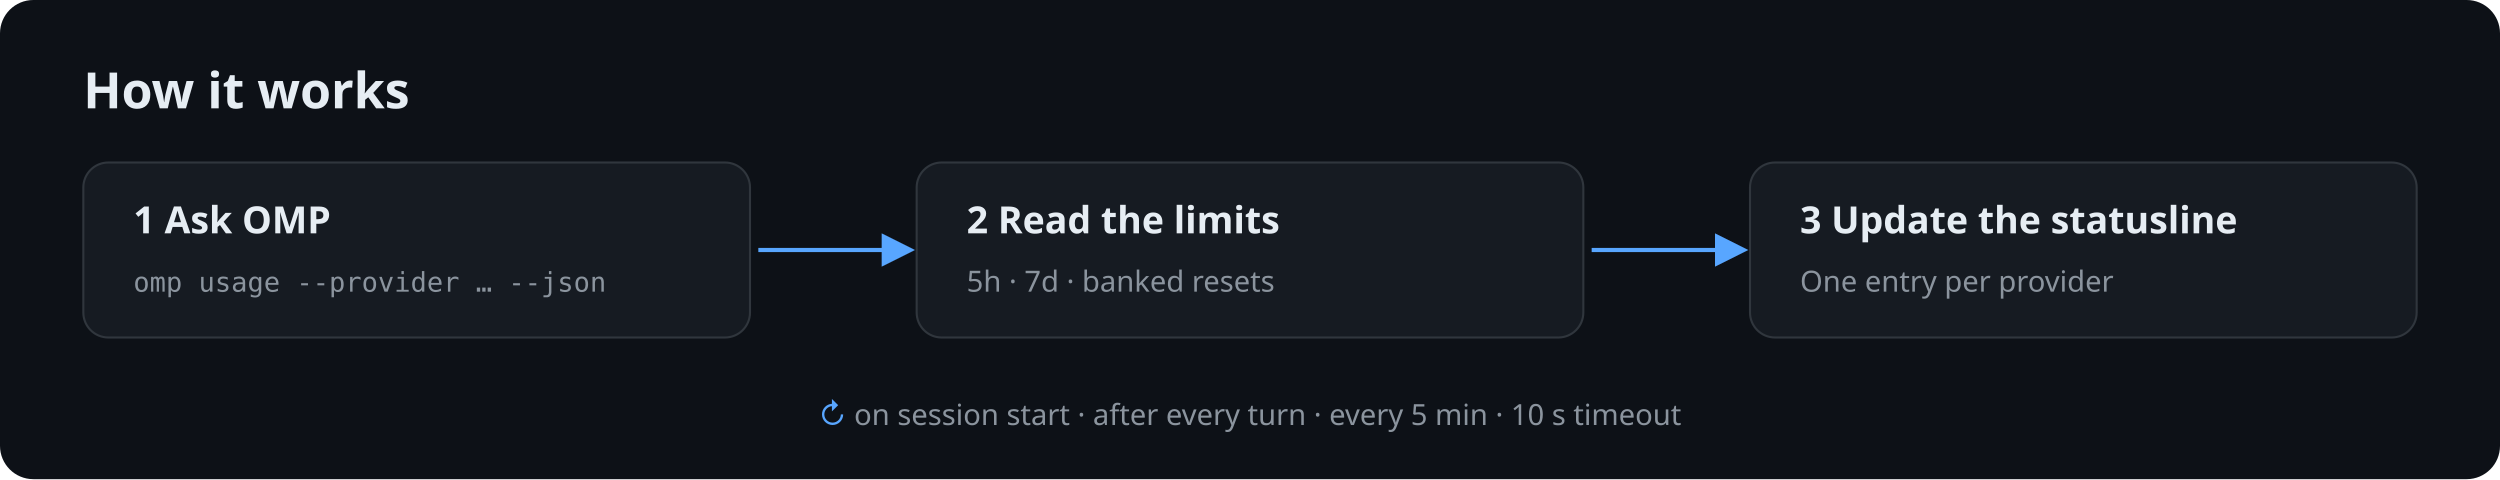
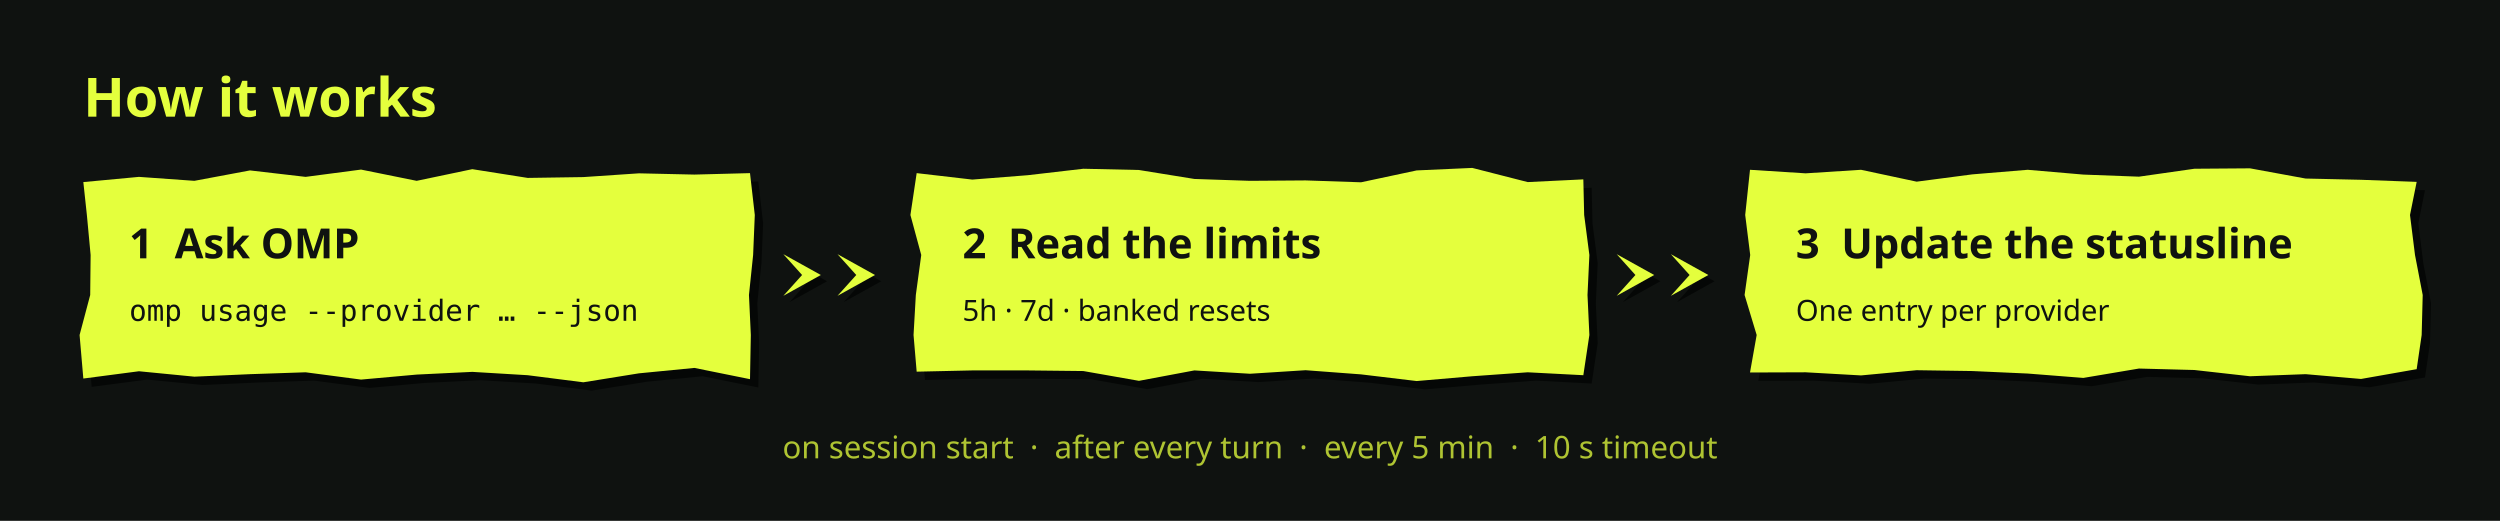
- <svg xmlns="http://www.w3.org/2000/svg" viewBox="0 0 1200 230" width="1200" height="230" role="img" aria-labelledby="t">
-   <defs>
-     <marker id="a" viewBox="0 0 10 10" refX="8" refY="5" markerWidth="8" markerHeight="8" orient="auto-start-reverse">
-       <path d="M0 0 L10 5 L0 10 z" fill="#58a6ff" />
-     </marker>
-   </defs>
-   <rect width="1200" height="230" rx="16" fill="#0d1117" />
-   <g font-family="'Segoe UI',system-ui,-apple-system,sans-serif">
-     <text x="40" y="52" font-size="24" font-weight="700" fill="#e6edf3">How it works</text>
-     <rect x="40" y="78" width="320" height="84" rx="12" fill="#161b22" stroke="#30363d" />
-     <text x="64" y="112" font-size="18" font-weight="700" fill="#e6edf3">1  Ask OMP</text>
-     <text x="64" y="140" font-size="13" font-family="Consolas,'Cascadia Mono',Menlo,monospace" fill="#8b949e">omp usage --provider … --json</text>
-     <rect x="440" y="78" width="320" height="84" rx="12" fill="#161b22" stroke="#30363d" />
-     <text x="464" y="112" font-size="18" font-weight="700" fill="#e6edf3">2  Read the limits</text>
-     <text x="464" y="140" font-size="14" fill="#8b949e">5h · 7d · banked resets</text>
-     <rect x="840" y="78" width="320" height="84" rx="12" fill="#161b22" stroke="#30363d" />
-     <text x="864" y="112" font-size="18" font-weight="700" fill="#e6edf3">3  Update the statusline</text>
-     <text x="864" y="140" font-size="14" fill="#8b949e">One entry per provider</text>
-     <line x1="364" y1="120" x2="436" y2="120" stroke="#58a6ff" stroke-width="2" marker-end="url(#a)" />
-     <line x1="764" y1="120" x2="836" y2="120" stroke="#58a6ff" stroke-width="2" marker-end="url(#a)" />
-     <g font-size="14" fill="#8b949e" text-anchor="middle">
-       <text x="600" y="204">
-         <tspan fill="#58a6ff">↻</tspan> on session start  ·  after every turn  ·  every 5 min  ·  10 s timeout</text>
-     </g>
-   </g>
+ <svg xmlns="http://www.w3.org/2000/svg" viewBox="0 0 1200 250" width="1200" height="250" role="img" aria-labelledby="t">
+   <rect width="1200" height="250" fill="#0f1210" />
+   <text x="40" y="56" font-family="'Segoe UI',system-ui,-apple-system,sans-serif" font-size="26" font-weight="700" fill="#e4ff3d" text-anchor="start" xml:space="preserve">How it works</text>
+   <path d="M40,87.4 L66.7,84.9 L93.3,86.8 L120,81.8 L146.7,84.9 L173.3,81.4 L200,86.8 L226.7,81.2 L253.3,85.4 L280,85 L306.7,83.2 L333.3,83.8 L360,83.1 L362.3,103.2 L361.5,122.4 L359.5,141.6 L360.4,160.8 L360,182 L333.3,176.6 L306.7,179.2 L280,183.5 L253.3,180.1 L226.7,178.5 L200,179.8 L173.3,182.2 L146.7,178.7 L120,179.6 L93.3,180.8 L66.7,178.2 L40,181.7 L38.2,160.8 L43.3,141.6 L43.5,122.4 L41.7,103.2Z" transform="translate(4 4)" fill="#050706" />
+   <path d="M40,87.4 L66.7,84.9 L93.3,86.8 L120,81.8 L146.7,84.9 L173.3,81.4 L200,86.8 L226.7,81.2 L253.3,85.4 L280,85 L306.7,83.2 L333.3,83.8 L360,83.1 L362.3,103.2 L361.5,122.4 L359.5,141.6 L360.4,160.8 L360,182 L333.3,176.6 L306.7,179.2 L280,183.5 L253.3,180.1 L226.7,178.5 L200,179.8 L173.3,182.2 L146.7,178.7 L120,179.6 L93.3,180.8 L66.7,178.2 L40,181.7 L38.2,160.8 L43.3,141.6 L43.5,122.4 L41.7,103.2Z" fill="#e4ff3d" />
+   <text x="62" y="124" font-family="'Segoe UI',system-ui,-apple-system,sans-serif" font-size="20" font-weight="700" fill="#0f1210" text-anchor="start" xml:space="preserve">1  Ask OMP</text>
+   <text x="62" y="154" font-family="Consolas,'Cascadia Mono','SF Mono',Menlo,monospace" font-size="14" font-weight="400" fill="#0f1210" text-anchor="start" xml:space="preserve">omp usage --provider … --json</text>
+   <path d="M440,83.1 L466.7,86.2 L493.3,84.1 L520,81 L546.7,81.6 L573.3,85.9 L600,86.8 L626.7,86.6 L653.3,87.5 L680,81.8 L706.7,80.6 L733.3,87.4 L760,86.1 L760.4,103.2 L762.9,122.4 L762,141.6 L762.9,160.8 L760,180.1 L733.3,178.7 L706.7,180.6 L680,182.9 L653.3,179.7 L626.7,177.7 L600,179.4 L573.3,177.8 L546.7,182.8 L520,178.1 L493.3,177.8 L466.7,177.8 L440,178.4 L438.5,160.8 L439.6,141.6 L442.2,122.4 L437,103.2Z" transform="translate(4 4)" fill="#050706" />
+   <path d="M440,83.1 L466.7,86.2 L493.3,84.1 L520,81 L546.7,81.6 L573.3,85.9 L600,86.8 L626.7,86.6 L653.3,87.5 L680,81.8 L706.7,80.6 L733.3,87.4 L760,86.1 L760.4,103.2 L762.9,122.4 L762,141.6 L762.9,160.8 L760,180.1 L733.3,178.7 L706.7,180.6 L680,182.9 L653.3,179.7 L626.7,177.7 L600,179.4 L573.3,177.8 L546.7,182.8 L520,178.1 L493.3,177.8 L466.7,177.8 L440,178.4 L438.5,160.8 L439.6,141.6 L442.2,122.4 L437,103.2Z" fill="#e4ff3d" />
+   <text x="462" y="124" font-family="'Segoe UI',system-ui,-apple-system,sans-serif" font-size="20" font-weight="700" fill="#0f1210" text-anchor="start" xml:space="preserve">2  Read the limits</text>
+   <text x="462" y="154" font-family="'Segoe UI',system-ui,-apple-system,sans-serif" font-size="14" font-weight="400" fill="#0f1210" text-anchor="start" xml:space="preserve">5h · 7d · banked resets</text>
+   <path d="M840,81.5 L866.7,83.2 L893.3,81.5 L920,87.2 L946.7,83.7 L973.3,81.5 L1000,83.8 L1026.7,84.8 L1053.3,81 L1080,80.8 L1106.7,85.7 L1133.3,86.3 L1160,87.3 L1156.8,103.2 L1159.2,122.4 L1162.9,141.6 L1162.4,160.8 L1160,177.2 L1133.3,181.9 L1106.7,179.6 L1080,180.6 L1053.3,177.6 L1026.7,176.9 L1000,181.4 L973.3,179.3 L946.7,178.1 L920,177.7 L893.3,180.2 L866.7,178.7 L840,178.8 L843.2,160.8 L837.4,141.6 L840.1,122.4 L837.7,103.2Z" transform="translate(4 4)" fill="#050706" />
+   <path d="M840,81.5 L866.7,83.2 L893.3,81.5 L920,87.2 L946.7,83.7 L973.3,81.5 L1000,83.8 L1026.7,84.8 L1053.3,81 L1080,80.8 L1106.7,85.7 L1133.3,86.3 L1160,87.3 L1156.8,103.2 L1159.2,122.4 L1162.9,141.6 L1162.4,160.8 L1160,177.2 L1133.3,181.9 L1106.7,179.6 L1080,180.6 L1053.3,177.6 L1026.7,176.9 L1000,181.4 L973.3,179.3 L946.7,178.1 L920,177.7 L893.3,180.2 L866.7,178.7 L840,178.8 L843.2,160.8 L837.4,141.6 L840.1,122.4 L837.7,103.2Z" fill="#e4ff3d" />
+   <text x="862" y="124" font-family="'Segoe UI',system-ui,-apple-system,sans-serif" font-size="20" font-weight="700" fill="#0f1210" text-anchor="start" xml:space="preserve">3  Update the statusline</text>
+   <text x="862" y="154" font-family="'Segoe UI',system-ui,-apple-system,sans-serif" font-size="14" font-weight="400" fill="#0f1210" text-anchor="start" xml:space="preserve">One entry per provider</text>
+   <polygon points="379,125 397,135 379,145 388,135" fill="#050706" />
+   <polygon points="376,122 394,132 376,142 385,132" fill="#e4ff3d" />
+   <polygon points="405,125 423,135 405,145 414,135" fill="#050706" />
+   <polygon points="402,122 420,132 402,142 411,132" fill="#e4ff3d" />
+   <polygon points="779,125 797,135 779,145 788,135" fill="#050706" />
+   <polygon points="776,122 794,132 776,142 785,132" fill="#e4ff3d" />
+   <polygon points="805,125 823,135 805,145 814,135" fill="#050706" />
+   <polygon points="802,122 820,132 802,142 811,132" fill="#e4ff3d" />
+   <text x="600" y="220" font-family="'Segoe UI',system-ui,-apple-system,sans-serif" font-size="15" font-weight="400" fill="#e4ff3d" opacity="0.75" text-anchor="middle" xml:space="preserve">on session start  ·  after every turn  ·  every 5 min  ·  10 s timeout</text>
</svg>
